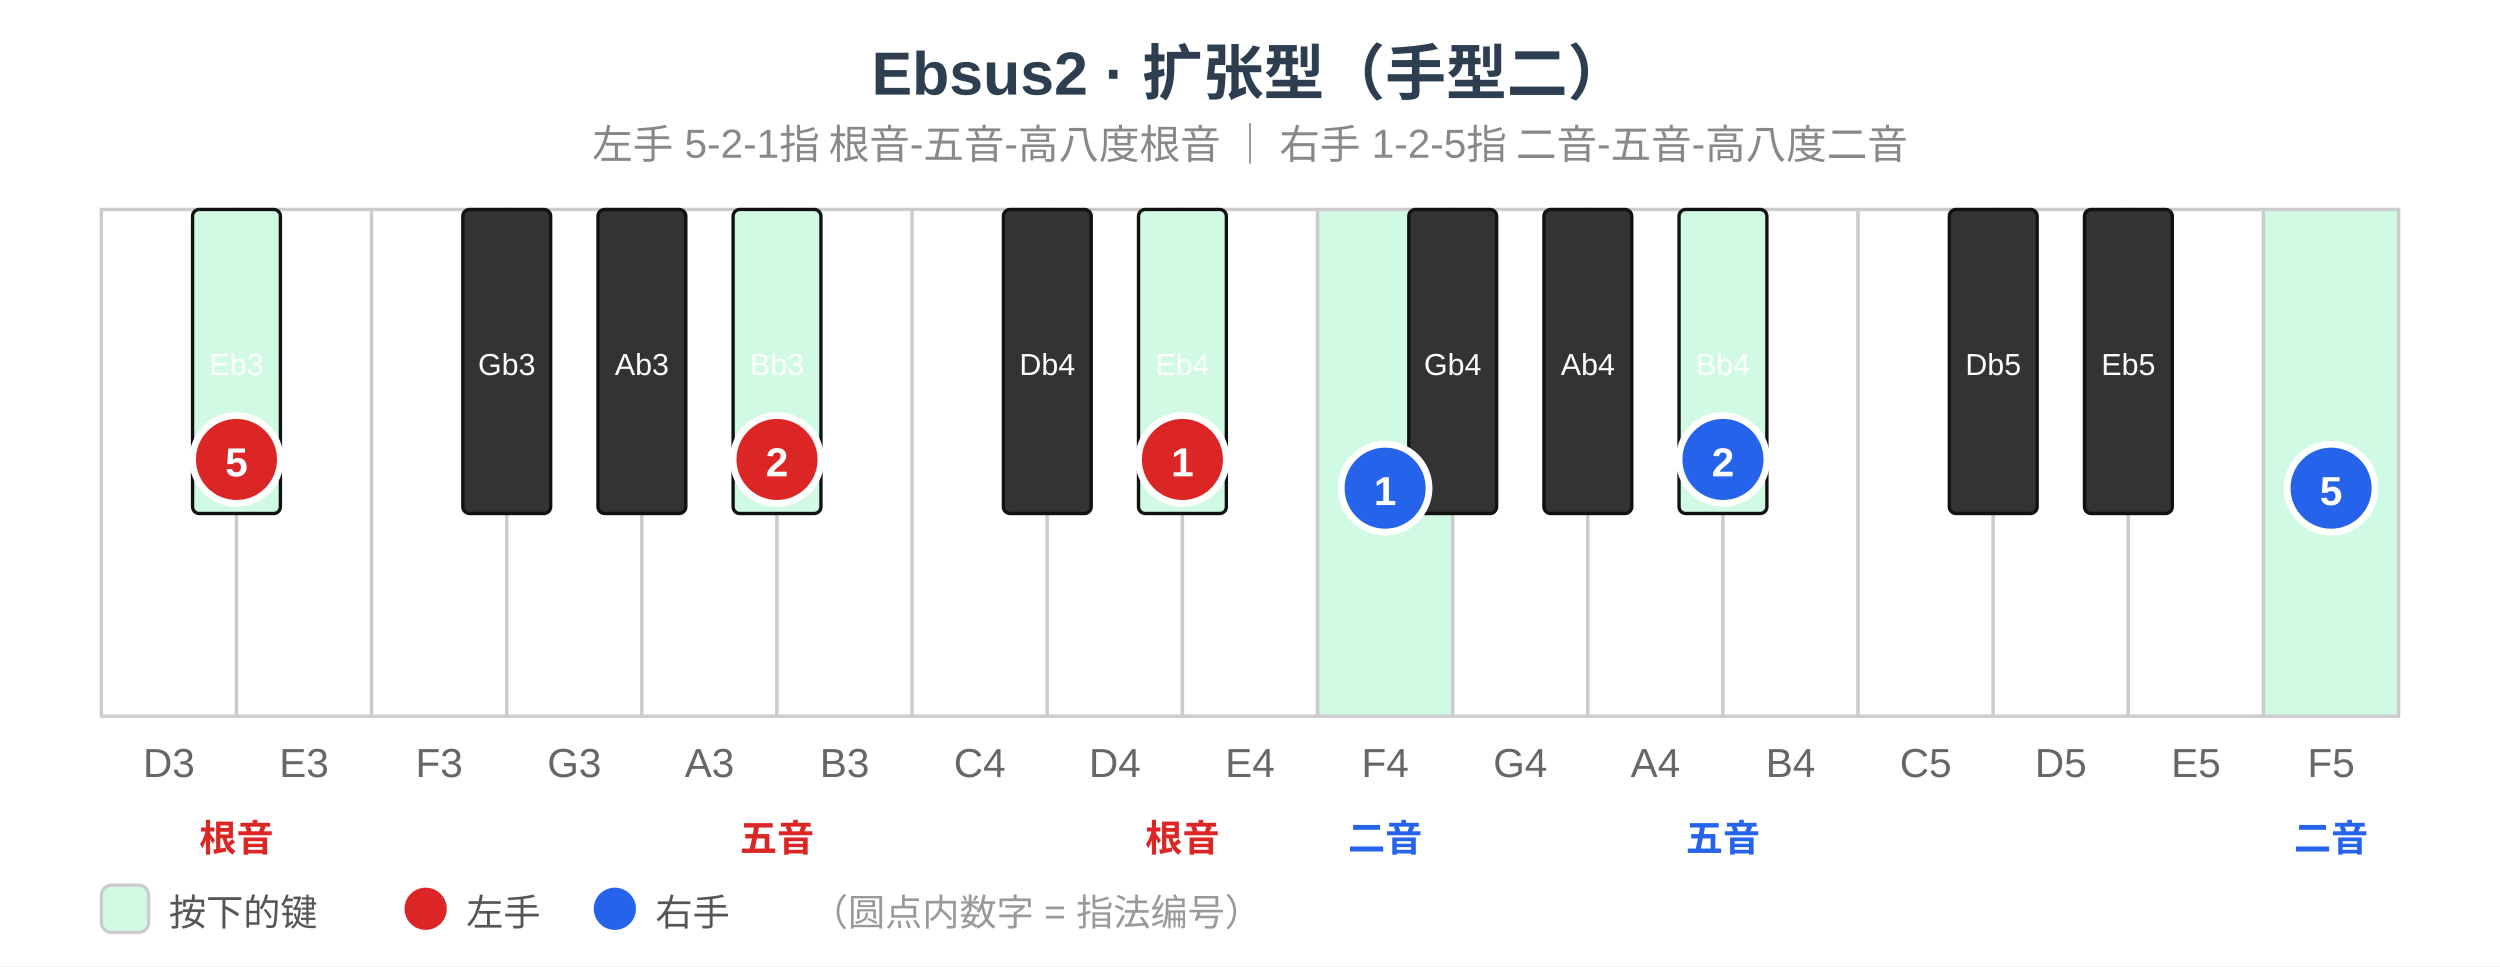
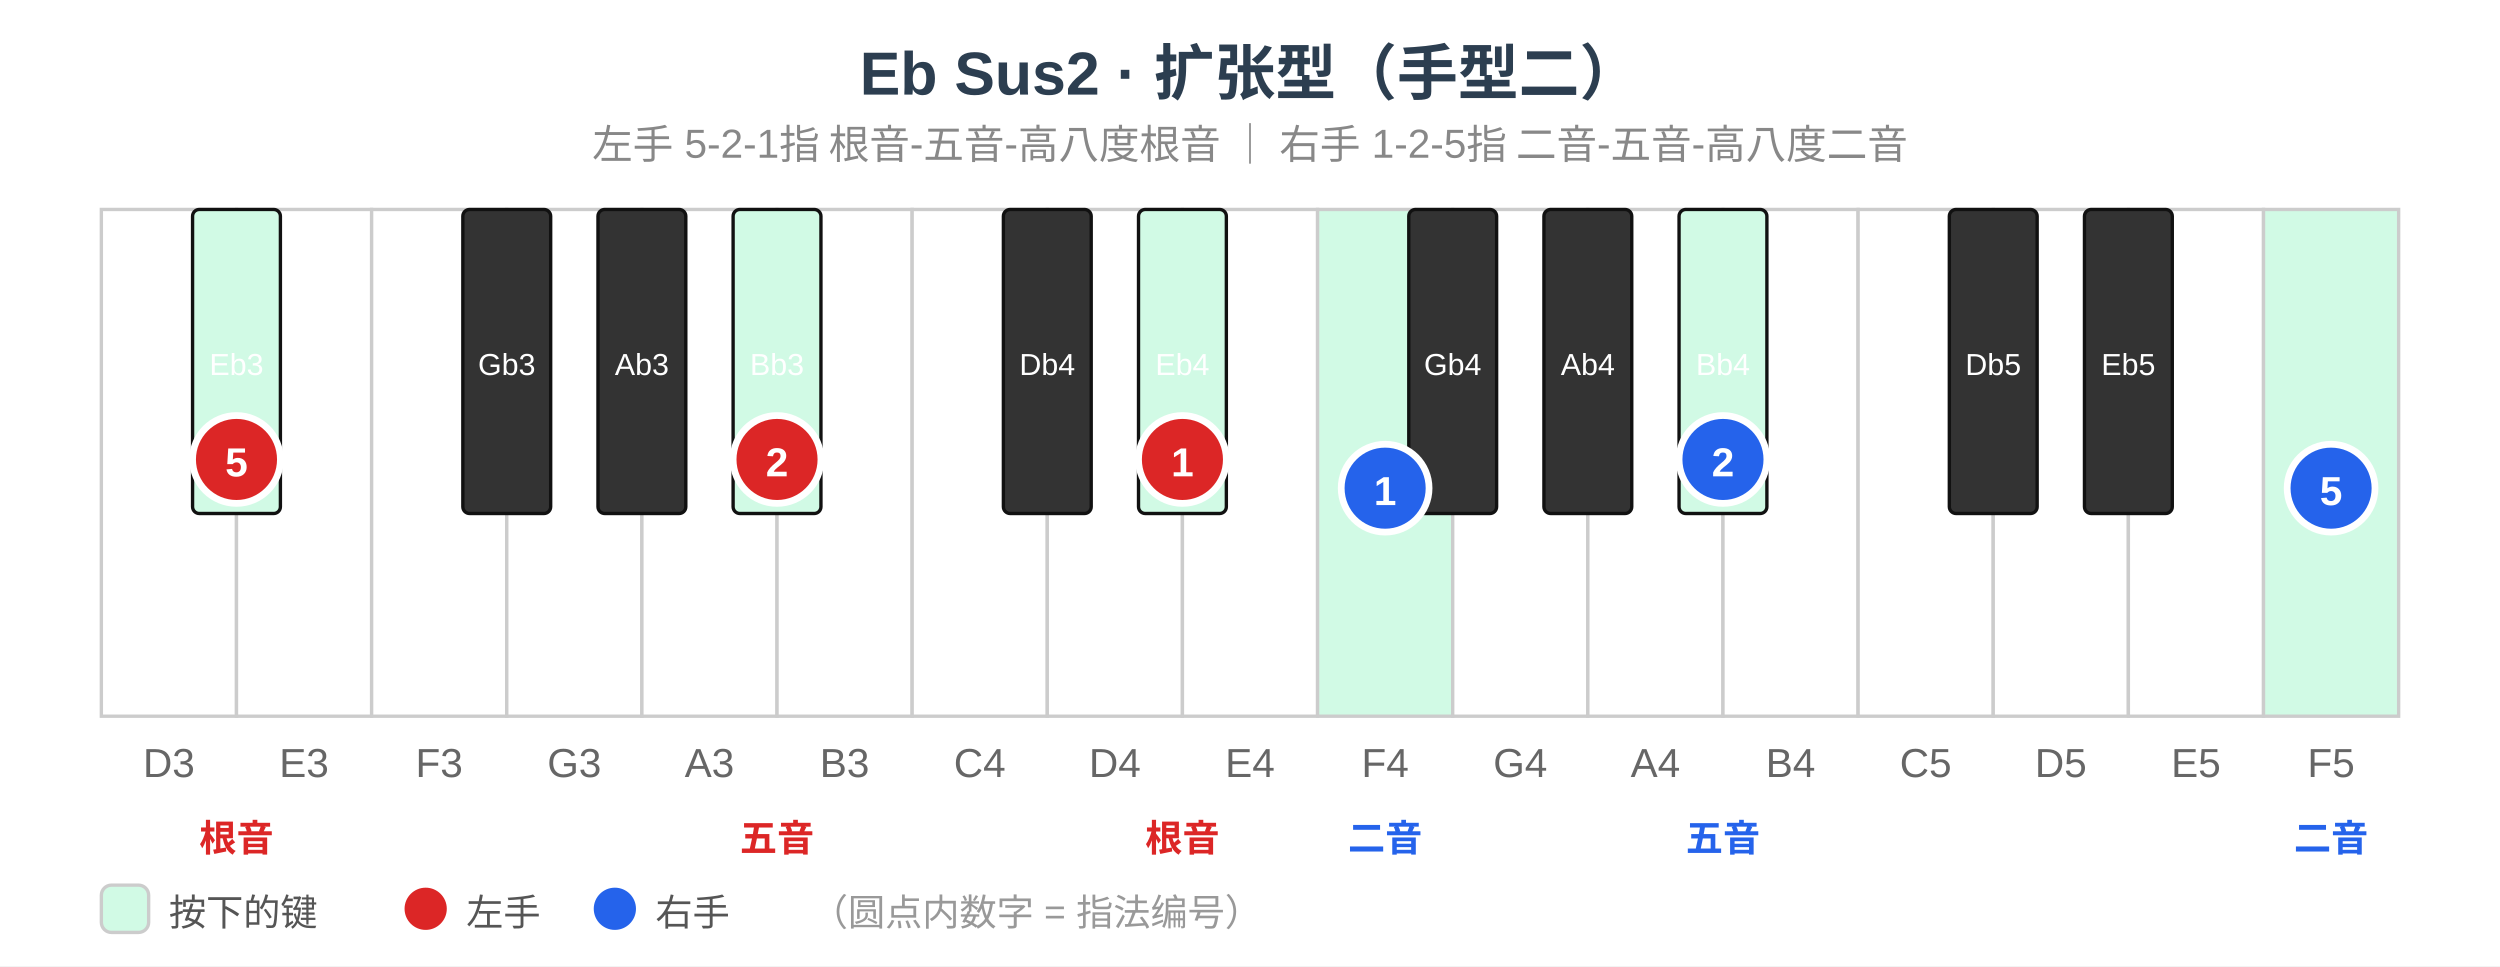
<svg xmlns="http://www.w3.org/2000/svg" viewBox="0 0 740 286" width="740" height="286">
  <rect width="740" height="286" fill="#ffffff" />
-   <text x="370.0" y="28" text-anchor="middle" font-family="Arial,sans-serif" font-size="18" font-weight="bold" fill="#2c3e50">Ebsus2 · 扩张型（手型二）</text>
+   <text x="370.0" y="28" text-anchor="middle" font-family="Arial,sans-serif" font-size="18" font-weight="bold" fill="#2c3e50">Eb Sus2 · 扩张型（手型二）</text>
  <text x="370.0" y="47" text-anchor="middle" font-family="Arial,sans-serif" font-size="12" fill="#888">左手 5-2-1指 根音-五音-高八度根音 ｜ 右手 1-2-5指 二音-五音-高八度二音</text>
  <rect x="30.0" y="62" width="40" height="150" fill="white" stroke="#ccc" stroke-width="1" />
  <text x="50.0" y="230" text-anchor="middle" font-family="Arial,sans-serif" font-size="12" fill="#666">D3</text>
  <rect x="70.0" y="62" width="40" height="150" fill="white" stroke="#ccc" stroke-width="1" />
  <text x="90.0" y="230" text-anchor="middle" font-family="Arial,sans-serif" font-size="12" fill="#666">E3</text>
  <rect x="110.0" y="62" width="40" height="150" fill="white" stroke="#ccc" stroke-width="1" />
  <text x="130.0" y="230" text-anchor="middle" font-family="Arial,sans-serif" font-size="12" fill="#666">F3</text>
  <rect x="150.0" y="62" width="40" height="150" fill="white" stroke="#ccc" stroke-width="1" />
  <text x="170.0" y="230" text-anchor="middle" font-family="Arial,sans-serif" font-size="12" fill="#666">G3</text>
  <rect x="190.0" y="62" width="40" height="150" fill="white" stroke="#ccc" stroke-width="1" />
  <text x="210.0" y="230" text-anchor="middle" font-family="Arial,sans-serif" font-size="12" fill="#666">A3</text>
  <rect x="230.0" y="62" width="40" height="150" fill="white" stroke="#ccc" stroke-width="1" />
  <text x="250.0" y="230" text-anchor="middle" font-family="Arial,sans-serif" font-size="12" fill="#666">B3</text>
  <rect x="270.0" y="62" width="40" height="150" fill="white" stroke="#ccc" stroke-width="1" />
  <text x="290.0" y="230" text-anchor="middle" font-family="Arial,sans-serif" font-size="12" fill="#666">C4</text>
  <rect x="310.0" y="62" width="40" height="150" fill="white" stroke="#ccc" stroke-width="1" />
  <text x="330.0" y="230" text-anchor="middle" font-family="Arial,sans-serif" font-size="12" fill="#666">D4</text>
  <rect x="350.0" y="62" width="40" height="150" fill="white" stroke="#ccc" stroke-width="1" />
  <text x="370.0" y="230" text-anchor="middle" font-family="Arial,sans-serif" font-size="12" fill="#666">E4</text>
  <rect x="390.0" y="62" width="40" height="150" fill="#d1fae5" stroke="#ccc" stroke-width="1" />
  <text x="410.0" y="230" text-anchor="middle" font-family="Arial,sans-serif" font-size="12" fill="#666">F4</text>
  <rect x="430.0" y="62" width="40" height="150" fill="white" stroke="#ccc" stroke-width="1" />
  <text x="450.0" y="230" text-anchor="middle" font-family="Arial,sans-serif" font-size="12" fill="#666">G4</text>
  <rect x="470.0" y="62" width="40" height="150" fill="white" stroke="#ccc" stroke-width="1" />
  <text x="490.0" y="230" text-anchor="middle" font-family="Arial,sans-serif" font-size="12" fill="#666">A4</text>
  <rect x="510.0" y="62" width="40" height="150" fill="white" stroke="#ccc" stroke-width="1" />
  <text x="530.0" y="230" text-anchor="middle" font-family="Arial,sans-serif" font-size="12" fill="#666">B4</text>
  <rect x="550.0" y="62" width="40" height="150" fill="white" stroke="#ccc" stroke-width="1" />
  <text x="570.0" y="230" text-anchor="middle" font-family="Arial,sans-serif" font-size="12" fill="#666">C5</text>
  <rect x="590.0" y="62" width="40" height="150" fill="white" stroke="#ccc" stroke-width="1" />
  <text x="610.0" y="230" text-anchor="middle" font-family="Arial,sans-serif" font-size="12" fill="#666">D5</text>
  <rect x="630.0" y="62" width="40" height="150" fill="white" stroke="#ccc" stroke-width="1" />
  <text x="650.0" y="230" text-anchor="middle" font-family="Arial,sans-serif" font-size="12" fill="#666">E5</text>
  <rect x="670.0" y="62" width="40" height="150" fill="#d1fae5" stroke="#ccc" stroke-width="1" />
  <text x="690.0" y="230" text-anchor="middle" font-family="Arial,sans-serif" font-size="12" fill="#666">F5</text>
  <rect x="57.0" y="62" width="26" height="90" fill="#d1fae5" stroke="#111" stroke-width="1" rx="2" />
  <text x="70.0" y="111.0" text-anchor="middle" font-family="Arial,sans-serif" font-size="9" fill="#fff">Eb3</text>
  <rect x="137.0" y="62" width="26" height="90" fill="#333" stroke="#111" stroke-width="1" rx="2" />
  <text x="150.0" y="111.0" text-anchor="middle" font-family="Arial,sans-serif" font-size="9" fill="#fff">Gb3</text>
  <rect x="177.0" y="62" width="26" height="90" fill="#333" stroke="#111" stroke-width="1" rx="2" />
  <text x="190.0" y="111.0" text-anchor="middle" font-family="Arial,sans-serif" font-size="9" fill="#fff">Ab3</text>
  <rect x="217.0" y="62" width="26" height="90" fill="#d1fae5" stroke="#111" stroke-width="1" rx="2" />
  <text x="230.0" y="111.0" text-anchor="middle" font-family="Arial,sans-serif" font-size="9" fill="#fff">Bb3</text>
  <rect x="297.0" y="62" width="26" height="90" fill="#333" stroke="#111" stroke-width="1" rx="2" />
  <text x="310.0" y="111.0" text-anchor="middle" font-family="Arial,sans-serif" font-size="9" fill="#fff">Db4</text>
  <rect x="337.0" y="62" width="26" height="90" fill="#d1fae5" stroke="#111" stroke-width="1" rx="2" />
  <text x="350.0" y="111.0" text-anchor="middle" font-family="Arial,sans-serif" font-size="9" fill="#fff">Eb4</text>
  <rect x="417.0" y="62" width="26" height="90" fill="#333" stroke="#111" stroke-width="1" rx="2" />
  <text x="430.0" y="111.0" text-anchor="middle" font-family="Arial,sans-serif" font-size="9" fill="#fff">Gb4</text>
  <rect x="457.0" y="62" width="26" height="90" fill="#333" stroke="#111" stroke-width="1" rx="2" />
  <text x="470.0" y="111.0" text-anchor="middle" font-family="Arial,sans-serif" font-size="9" fill="#fff">Ab4</text>
  <rect x="497.0" y="62" width="26" height="90" fill="#d1fae5" stroke="#111" stroke-width="1" rx="2" />
  <text x="510.0" y="111.0" text-anchor="middle" font-family="Arial,sans-serif" font-size="9" fill="#fff">Bb4</text>
  <rect x="577.0" y="62" width="26" height="90" fill="#333" stroke="#111" stroke-width="1" rx="2" />
  <text x="590.0" y="111.0" text-anchor="middle" font-family="Arial,sans-serif" font-size="9" fill="#fff">Db5</text>
  <rect x="617.0" y="62" width="26" height="90" fill="#333" stroke="#111" stroke-width="1" rx="2" />
  <text x="630.0" y="111.0" text-anchor="middle" font-family="Arial,sans-serif" font-size="9" fill="#fff">Eb5</text>
  <circle cx="70.0" cy="136.0" r="13" fill="#dc2626" stroke="white" stroke-width="2" />
  <text x="70.0" y="141.0" text-anchor="middle" font-family="Arial,sans-serif" font-size="12" font-weight="bold" fill="white">5</text>
  <text x="70.0" y="252" text-anchor="middle" font-family="Arial,sans-serif" font-size="11" font-weight="bold" fill="#dc2626">根音</text>
  <circle cx="230.0" cy="136.0" r="13" fill="#dc2626" stroke="white" stroke-width="2" />
  <text x="230.0" y="141.0" text-anchor="middle" font-family="Arial,sans-serif" font-size="12" font-weight="bold" fill="white">2</text>
  <text x="230.0" y="252" text-anchor="middle" font-family="Arial,sans-serif" font-size="11" font-weight="bold" fill="#dc2626">五音</text>
  <circle cx="350.0" cy="136.0" r="13" fill="#dc2626" stroke="white" stroke-width="2" />
  <text x="350.0" y="141.0" text-anchor="middle" font-family="Arial,sans-serif" font-size="12" font-weight="bold" fill="white">1</text>
  <text x="350.0" y="252" text-anchor="middle" font-family="Arial,sans-serif" font-size="11" font-weight="bold" fill="#dc2626">根音</text>
  <circle cx="410.0" cy="144.5" r="13" fill="#2563eb" stroke="white" stroke-width="2" />
  <text x="410.0" y="149.5" text-anchor="middle" font-family="Arial,sans-serif" font-size="12" font-weight="bold" fill="white">1</text>
  <text x="410.0" y="252" text-anchor="middle" font-family="Arial,sans-serif" font-size="11" font-weight="bold" fill="#2563eb">二音</text>
  <circle cx="510.0" cy="136.0" r="13" fill="#2563eb" stroke="white" stroke-width="2" />
  <text x="510.0" y="141.0" text-anchor="middle" font-family="Arial,sans-serif" font-size="12" font-weight="bold" fill="white">2</text>
  <text x="510.0" y="252" text-anchor="middle" font-family="Arial,sans-serif" font-size="11" font-weight="bold" fill="#2563eb">五音</text>
  <circle cx="690.0" cy="144.5" r="13" fill="#2563eb" stroke="white" stroke-width="2" />
  <text x="690.0" y="149.5" text-anchor="middle" font-family="Arial,sans-serif" font-size="12" font-weight="bold" fill="white">5</text>
  <text x="690.0" y="252" text-anchor="middle" font-family="Arial,sans-serif" font-size="11" font-weight="bold" fill="#2563eb">二音</text>
  <rect x="30.0" y="262" width="14" height="14" rx="3" fill="#d1fae5" stroke="#ccc" stroke-width="1" />
  <text x="50.0" y="274" font-family="Arial,sans-serif" font-size="11" fill="#555">按下的键</text>
  <circle cx="126.0" cy="269" r="7" fill="#dc2626" stroke="white" stroke-width="1.5" />
  <text x="138.0" y="274" font-family="Arial,sans-serif" font-size="11" fill="#555">左手</text>
  <circle cx="182.0" cy="269" r="7" fill="#2563eb" stroke="white" stroke-width="1.5" />
  <text x="194.0" y="274" font-family="Arial,sans-serif" font-size="11" fill="#555">右手</text>
  <text x="240.0" y="274" font-family="Arial,sans-serif" font-size="11" fill="#999">（圆点内数字 = 指法编号）</text>
</svg>
